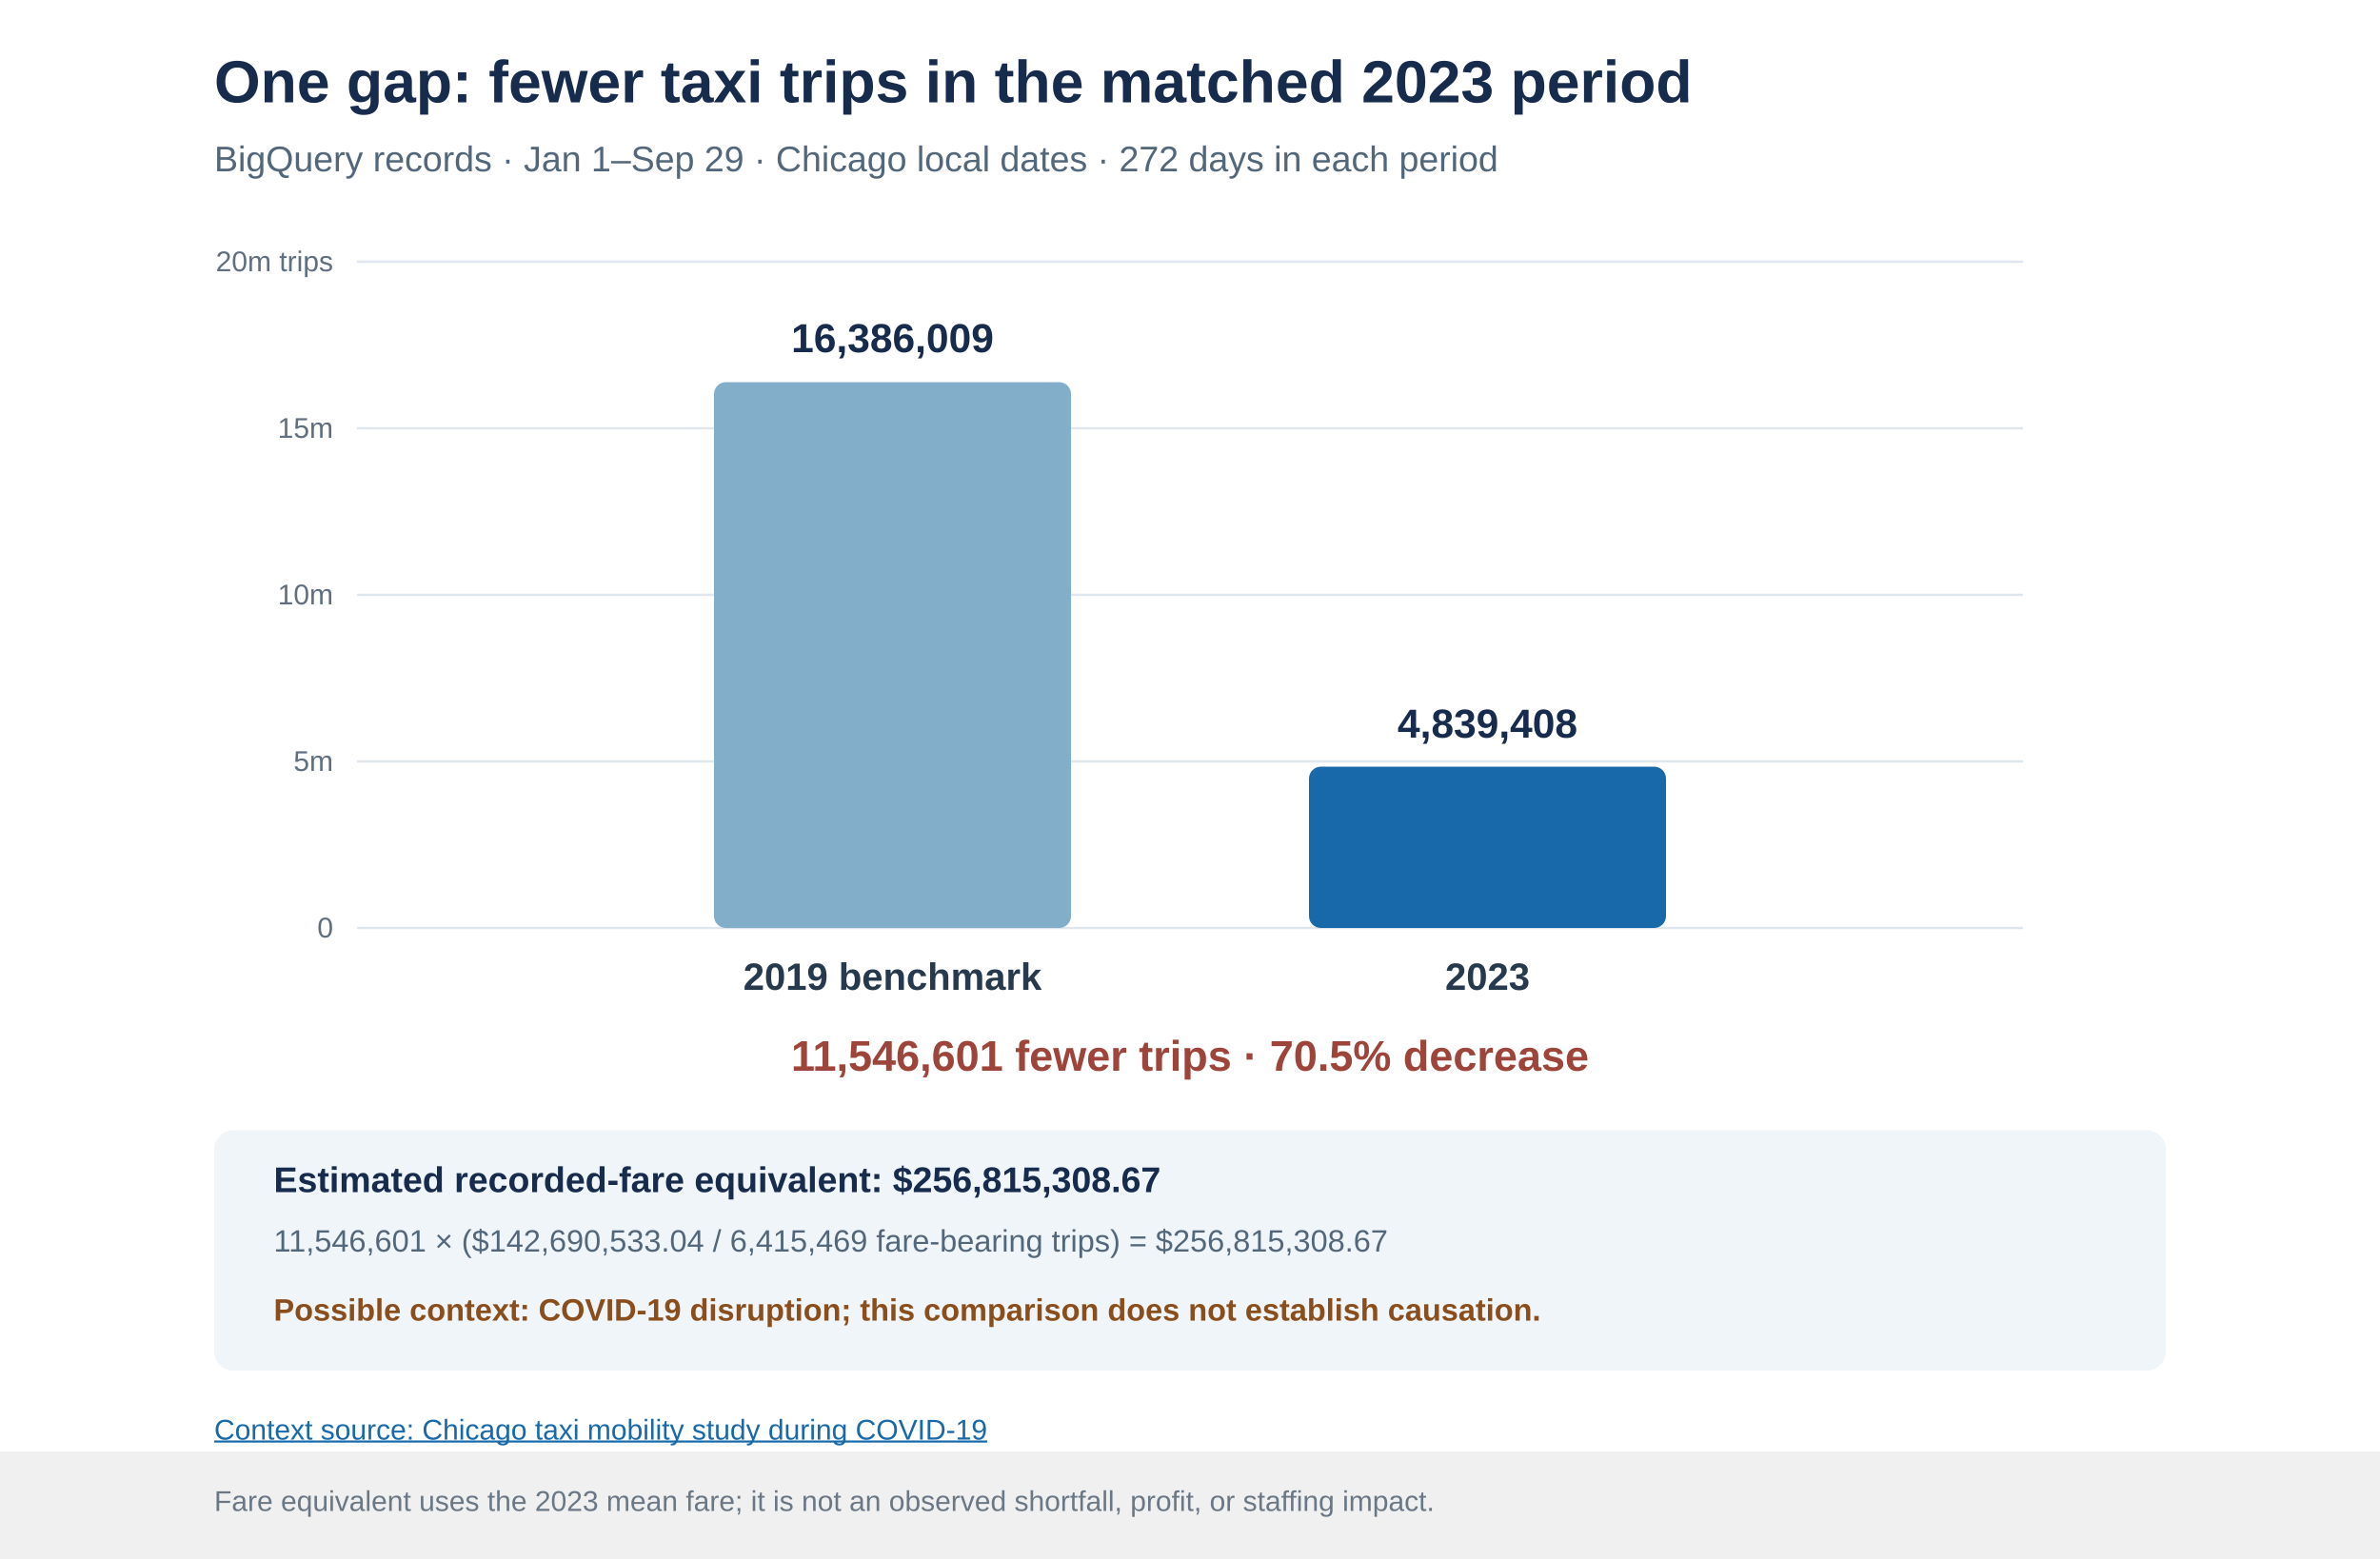
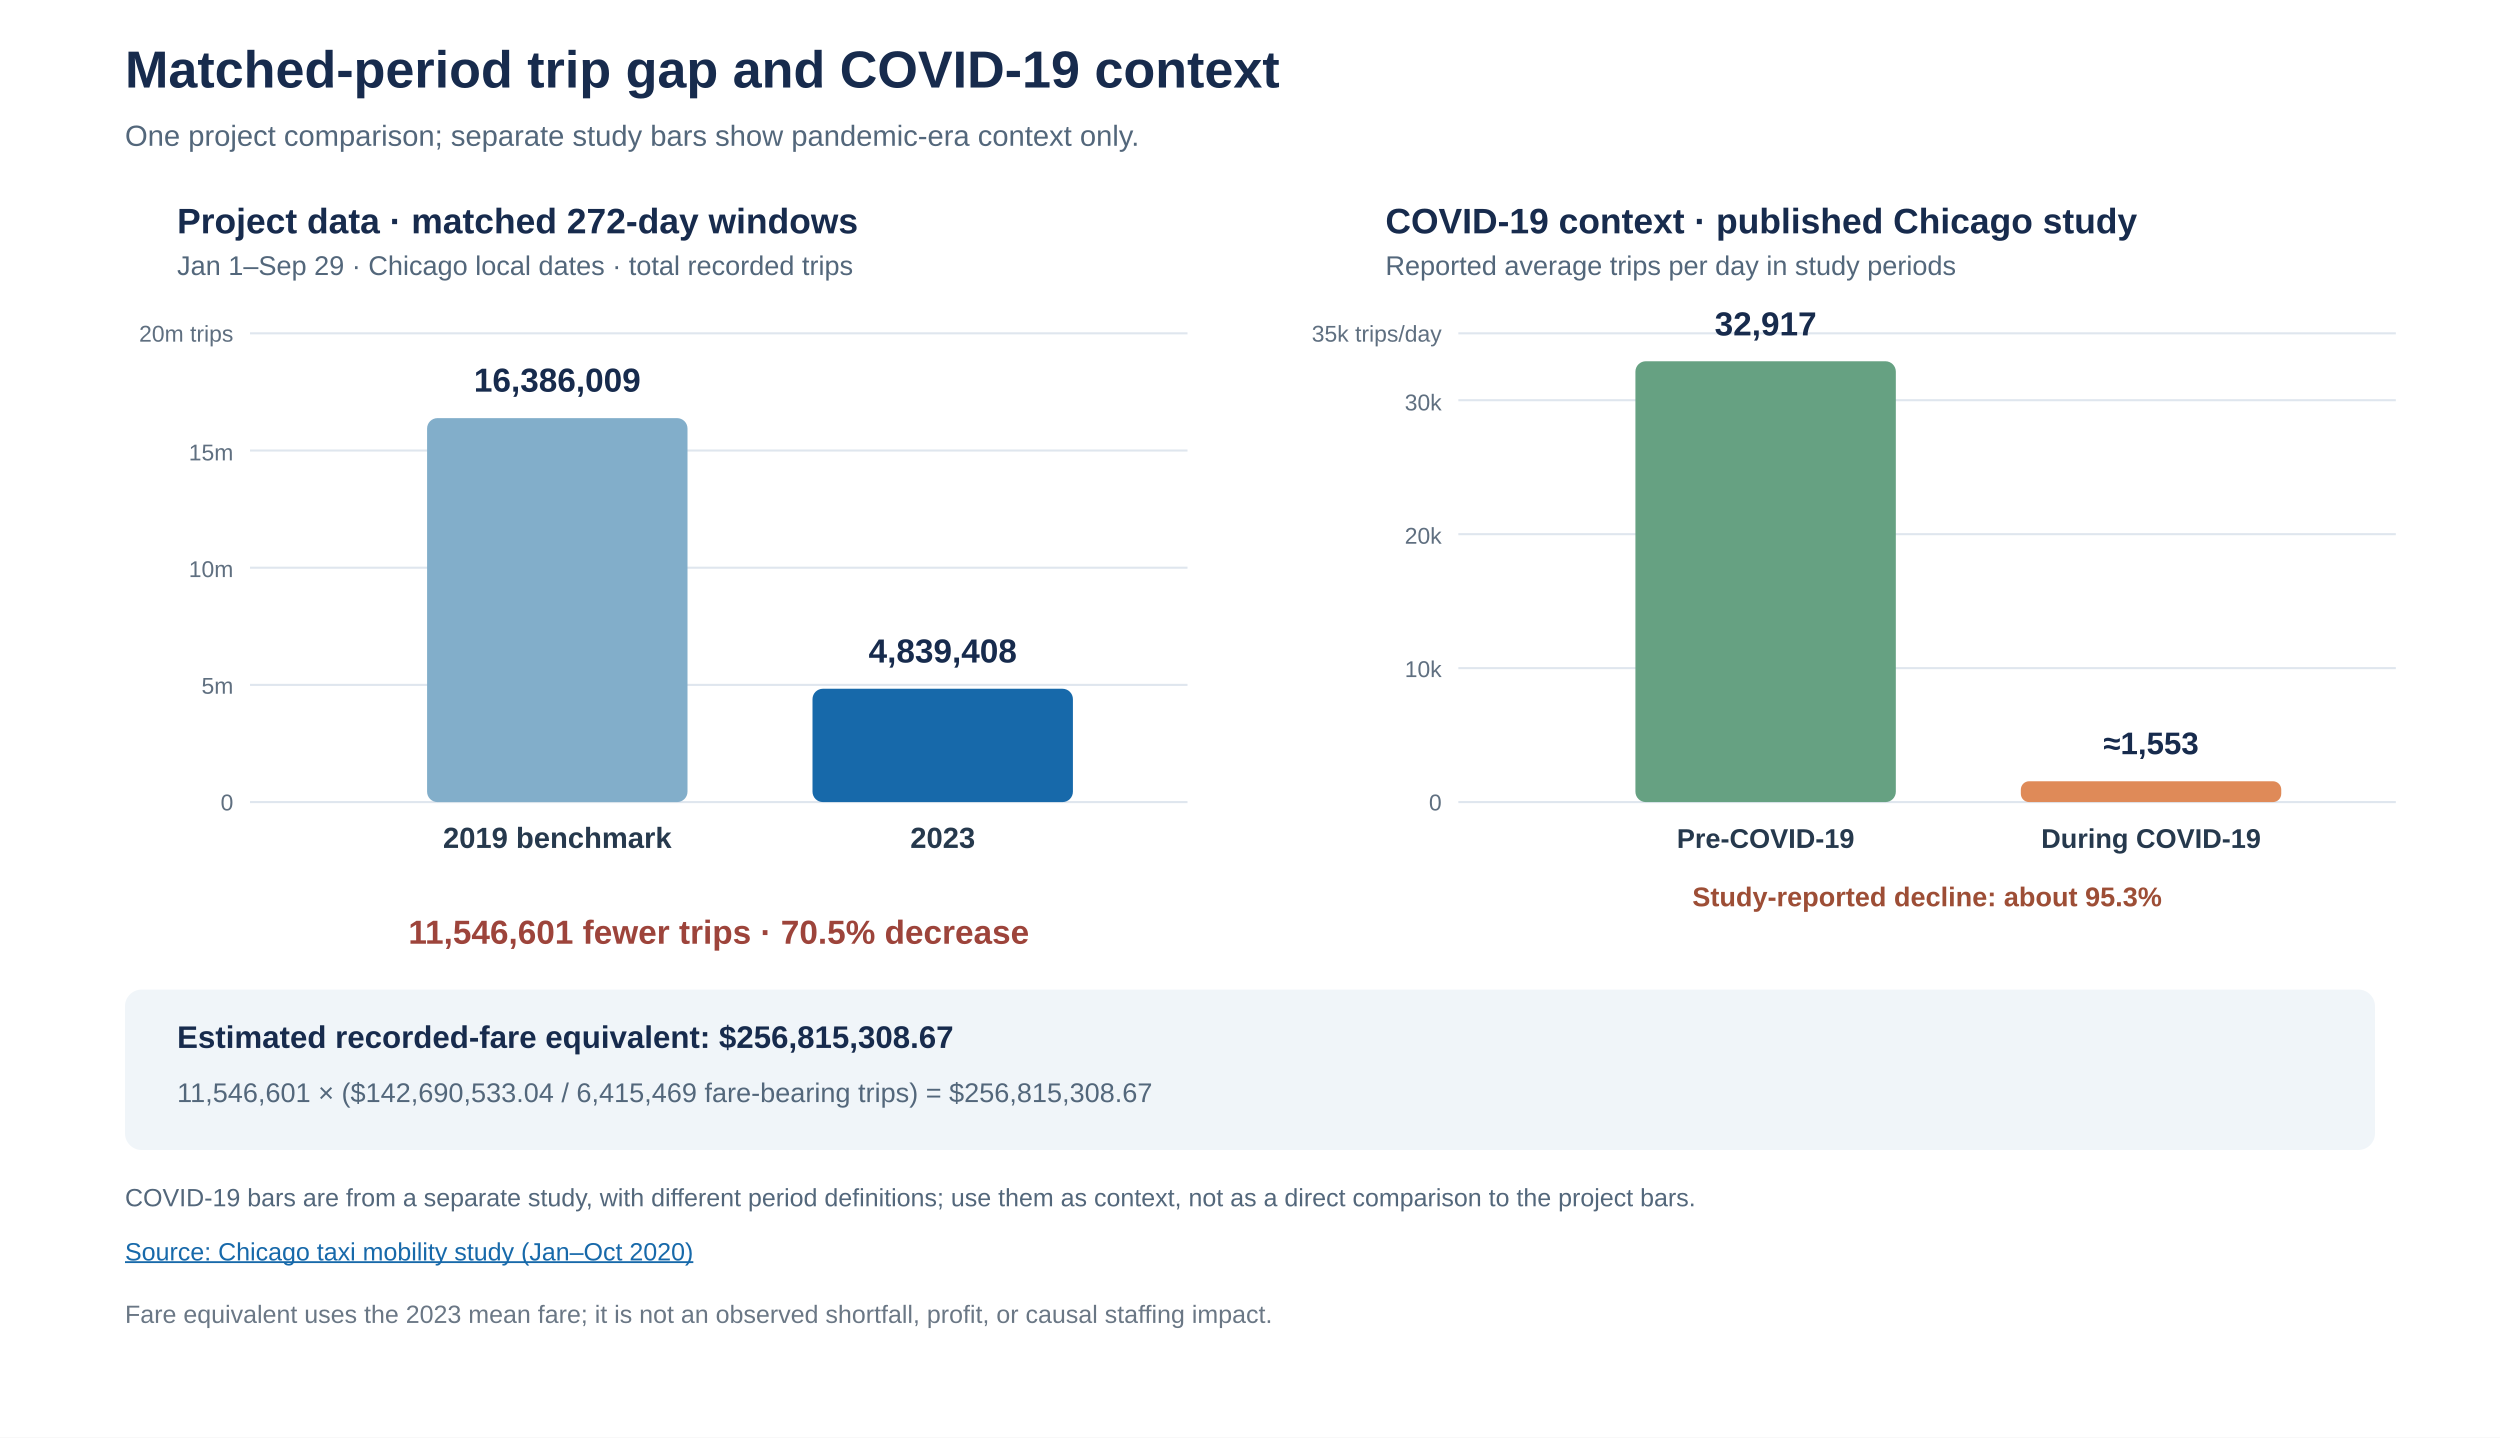
- <svg xmlns="http://www.w3.org/2000/svg" width="1000" height="655" viewBox="0 0 1000 655" role="img" aria-labelledby="title desc">
-   <rect width="1000" height="610" fill="#ffffff" />
-   <text x="90" y="43" font-family="Arial, sans-serif" font-size="25" font-weight="700" fill="#172b4d">One gap: fewer taxi trips in the matched 2023 period</text>
-   <text x="90" y="72" font-family="Arial, sans-serif" font-size="15" fill="#53677b">BigQuery records · Jan 1–Sep 29 · Chicago local dates · 272 days in each period</text>
+ <svg xmlns="http://www.w3.org/2000/svg" width="1200" height="690" viewBox="0 0 1200 690" role="img" aria-labelledby="title desc">
+   <rect width="1200" height="690" fill="#ffffff" />
+   <text x="60" y="42" font-family="Arial, sans-serif" font-size="25" font-weight="700" fill="#172b4d">Matched-period trip gap and COVID-19 context</text>
+   <text x="60" y="70" font-family="Arial, sans-serif" font-size="14" fill="#53677b">One project comparison; separate study bars show pandemic-era context only.</text>
+   <text x="85" y="112" font-family="Arial, sans-serif" font-size="17" font-weight="700" fill="#172b4d">Project data · matched 272-day windows</text>
+   <text x="85" y="132" font-family="Arial, sans-serif" font-size="13" fill="#53677b">Jan 1–Sep 29 · Chicago local dates · total recorded trips</text>
+   <text x="665" y="112" font-family="Arial, sans-serif" font-size="17" font-weight="700" fill="#172b4d">COVID-19 context · published Chicago study</text>
+   <text x="665" y="132" font-family="Arial, sans-serif" font-size="13" fill="#53677b">Reported average trips per day in study periods</text>
  <g stroke="#dfe6ee" stroke-width="1">
-     <line x1="150" y1="390" x2="850" y2="390" />
-     <line x1="150" y1="320" x2="850" y2="320" />
-     <line x1="150" y1="250" x2="850" y2="250" />
-     <line x1="150" y1="180" x2="850" y2="180" />
-     <line x1="150" y1="110" x2="850" y2="110" />
+     <line x1="120" y1="385" x2="570" y2="385" />
+     <line x1="120" y1="328.75" x2="570" y2="328.75" />
+     <line x1="120" y1="272.5" x2="570" y2="272.5" />
+     <line x1="120" y1="216.25" x2="570" y2="216.25" />
+     <line x1="120" y1="160" x2="570" y2="160" />
+     <line x1="700" y1="385" x2="1150" y2="385" />
+     <line x1="700" y1="320.7" x2="1150" y2="320.7" />
+     <line x1="700" y1="256.4" x2="1150" y2="256.4" />
+     <line x1="700" y1="192.1" x2="1150" y2="192.1" />
+     <line x1="700" y1="160" x2="1150" y2="160" />
  </g>
-   <g font-family="Arial, sans-serif" font-size="12" fill="#5f6f80" text-anchor="end">
-     <text x="140" y="394">0</text>
-     <text x="140" y="324">5m</text>
-     <text x="140" y="254">10m</text>
-     <text x="140" y="184">15m</text>
-     <text x="140" y="114">20m trips</text>
+   <g font-family="Arial, sans-serif" font-size="11" fill="#5f6f80" text-anchor="end">
+     <text x="112" y="389">0</text>
+     <text x="112" y="333">5m</text>
+     <text x="112" y="277">10m</text>
+     <text x="112" y="221">15m</text>
+     <text x="112" y="164">20m trips</text>
+     <text x="692" y="389">0</text>
+     <text x="692" y="325">10k</text>
+     <text x="692" y="261">20k</text>
+     <text x="692" y="197">30k</text>
+     <text x="692" y="164">35k trips/day</text>
  </g>
-   <rect x="300" y="160.6" width="150" height="229.4" rx="5" fill="#82aeca" />
-   <rect x="550" y="322.2" width="150" height="67.8" rx="5" fill="#1769aa" />
-   <text x="375" y="148" text-anchor="middle" font-family="Arial, sans-serif" font-size="17" font-weight="700" fill="#172b4d">16,386,009</text>
-   <text x="625" y="310" text-anchor="middle" font-family="Arial, sans-serif" font-size="17" font-weight="700" fill="#172b4d">4,839,408</text>
-   <text x="375" y="416" text-anchor="middle" font-family="Arial, sans-serif" font-size="16" font-weight="700" fill="#26394d">2019 benchmark</text>
-   <text x="625" y="416" text-anchor="middle" font-family="Arial, sans-serif" font-size="16" font-weight="700" fill="#26394d">2023</text>
-   <text x="500" y="450" text-anchor="middle" font-family="Arial, sans-serif" font-size="18" font-weight="700" fill="#9d443b">11,546,601 fewer trips · 70.5% decrease</text>
-   <rect x="90" y="475" width="820" height="101" rx="8" fill="#f0f5f9" />
-   <text x="115" y="501" font-family="Arial, sans-serif" font-size="15" font-weight="700" fill="#172b4d">Estimated recorded-fare equivalent: $256,815,308.67</text>
-   <text x="115" y="526" font-family="Arial, sans-serif" font-size="13" fill="#53677b">11,546,601 × ($142,690,533.04 / 6,415,469 fare-bearing trips) = $256,815,308.67</text>
-   <text x="115" y="555" font-family="Arial, sans-serif" font-size="13" font-weight="700" fill="#8a4e1d">Possible context: COVID-19 disruption; this comparison does not establish causation.</text>
+   <rect x="205" y="200.7" width="125" height="184.3" rx="5" fill="#82aeca" />
+   <rect x="390" y="330.6" width="125" height="54.4" rx="5" fill="#1769aa" />
+   <text x="267.5" y="188" text-anchor="middle" font-family="Arial, sans-serif" font-size="16" font-weight="700" fill="#172b4d">16,386,009</text>
+   <text x="452.5" y="318" text-anchor="middle" font-family="Arial, sans-serif" font-size="16" font-weight="700" fill="#172b4d">4,839,408</text>
+   <text x="267.5" y="407" text-anchor="middle" font-family="Arial, sans-serif" font-size="14" font-weight="700" fill="#26394d">2019 benchmark</text>
+   <text x="452.5" y="407" text-anchor="middle" font-family="Arial, sans-serif" font-size="14" font-weight="700" fill="#26394d">2023</text>
+   <rect x="785" y="173.4" width="125" height="211.6" rx="5" fill="#66a182" />
+   <rect x="970" y="375.0" width="125" height="10.0" rx="4" fill="#df8a58" />
+   <text x="847.5" y="161" text-anchor="middle" font-family="Arial, sans-serif" font-size="16" font-weight="700" fill="#172b4d">32,917</text>
+   <text x="1032.5" y="362" text-anchor="middle" font-family="Arial, sans-serif" font-size="15" font-weight="700" fill="#172b4d">≈1,553</text>
+   <text x="847.5" y="407" text-anchor="middle" font-family="Arial, sans-serif" font-size="13" font-weight="700" fill="#26394d">Pre-COVID-19</text>
+   <text x="1032.5" y="407" text-anchor="middle" font-family="Arial, sans-serif" font-size="13" font-weight="700" fill="#26394d">During COVID-19</text>
+   <text x="925" y="435" text-anchor="middle" font-family="Arial, sans-serif" font-size="13" font-weight="700" fill="#9d4e36">Study-reported decline: about 95.3%</text>
+   <text x="345" y="453" text-anchor="middle" font-family="Arial, sans-serif" font-size="16" font-weight="700" fill="#9d443b">11,546,601 fewer trips · 70.5% decrease</text>
+   <rect x="60" y="475" width="1080" height="77" rx="8" fill="#f0f5f9" />
+   <text x="85" y="503" font-family="Arial, sans-serif" font-size="15" font-weight="700" fill="#172b4d">Estimated recorded-fare equivalent: $256,815,308.67</text>
+   <text x="85" y="529" font-family="Arial, sans-serif" font-size="13" fill="#53677b">11,546,601 × ($142,690,533.04 / 6,415,469 fare-bearing trips) = $256,815,308.67</text>
+   <text x="60" y="579" font-family="Arial, sans-serif" font-size="12" fill="#53677b">COVID-19 bars are from a separate study, with different period definitions; use them as context, not as a direct comparison to the project bars.</text>
  <a href="https://pmc.ncbi.nlm.nih.gov/articles/PMC9070917/" target="_blank">
-     <text x="90" y="605" font-family="Arial, sans-serif" font-size="12" fill="#1769aa" text-decoration="underline">Context source: Chicago taxi mobility study during COVID-19</text>
+     <text x="60" y="605" font-family="Arial, sans-serif" font-size="12" fill="#1769aa" text-decoration="underline">Source: Chicago taxi mobility study (Jan–Oct 2020)</text>
  </a>
-   <text x="90" y="635" font-family="Arial, sans-serif" font-size="12" fill="#6a7785">Fare equivalent uses the 2023 mean fare; it is not an observed shortfall, profit, or staffing impact.</text>
+   <text x="60" y="635" font-family="Arial, sans-serif" font-size="12" fill="#6a7785">Fare equivalent uses the 2023 mean fare; it is not an observed shortfall, profit, or causal staffing impact.</text>
</svg>
